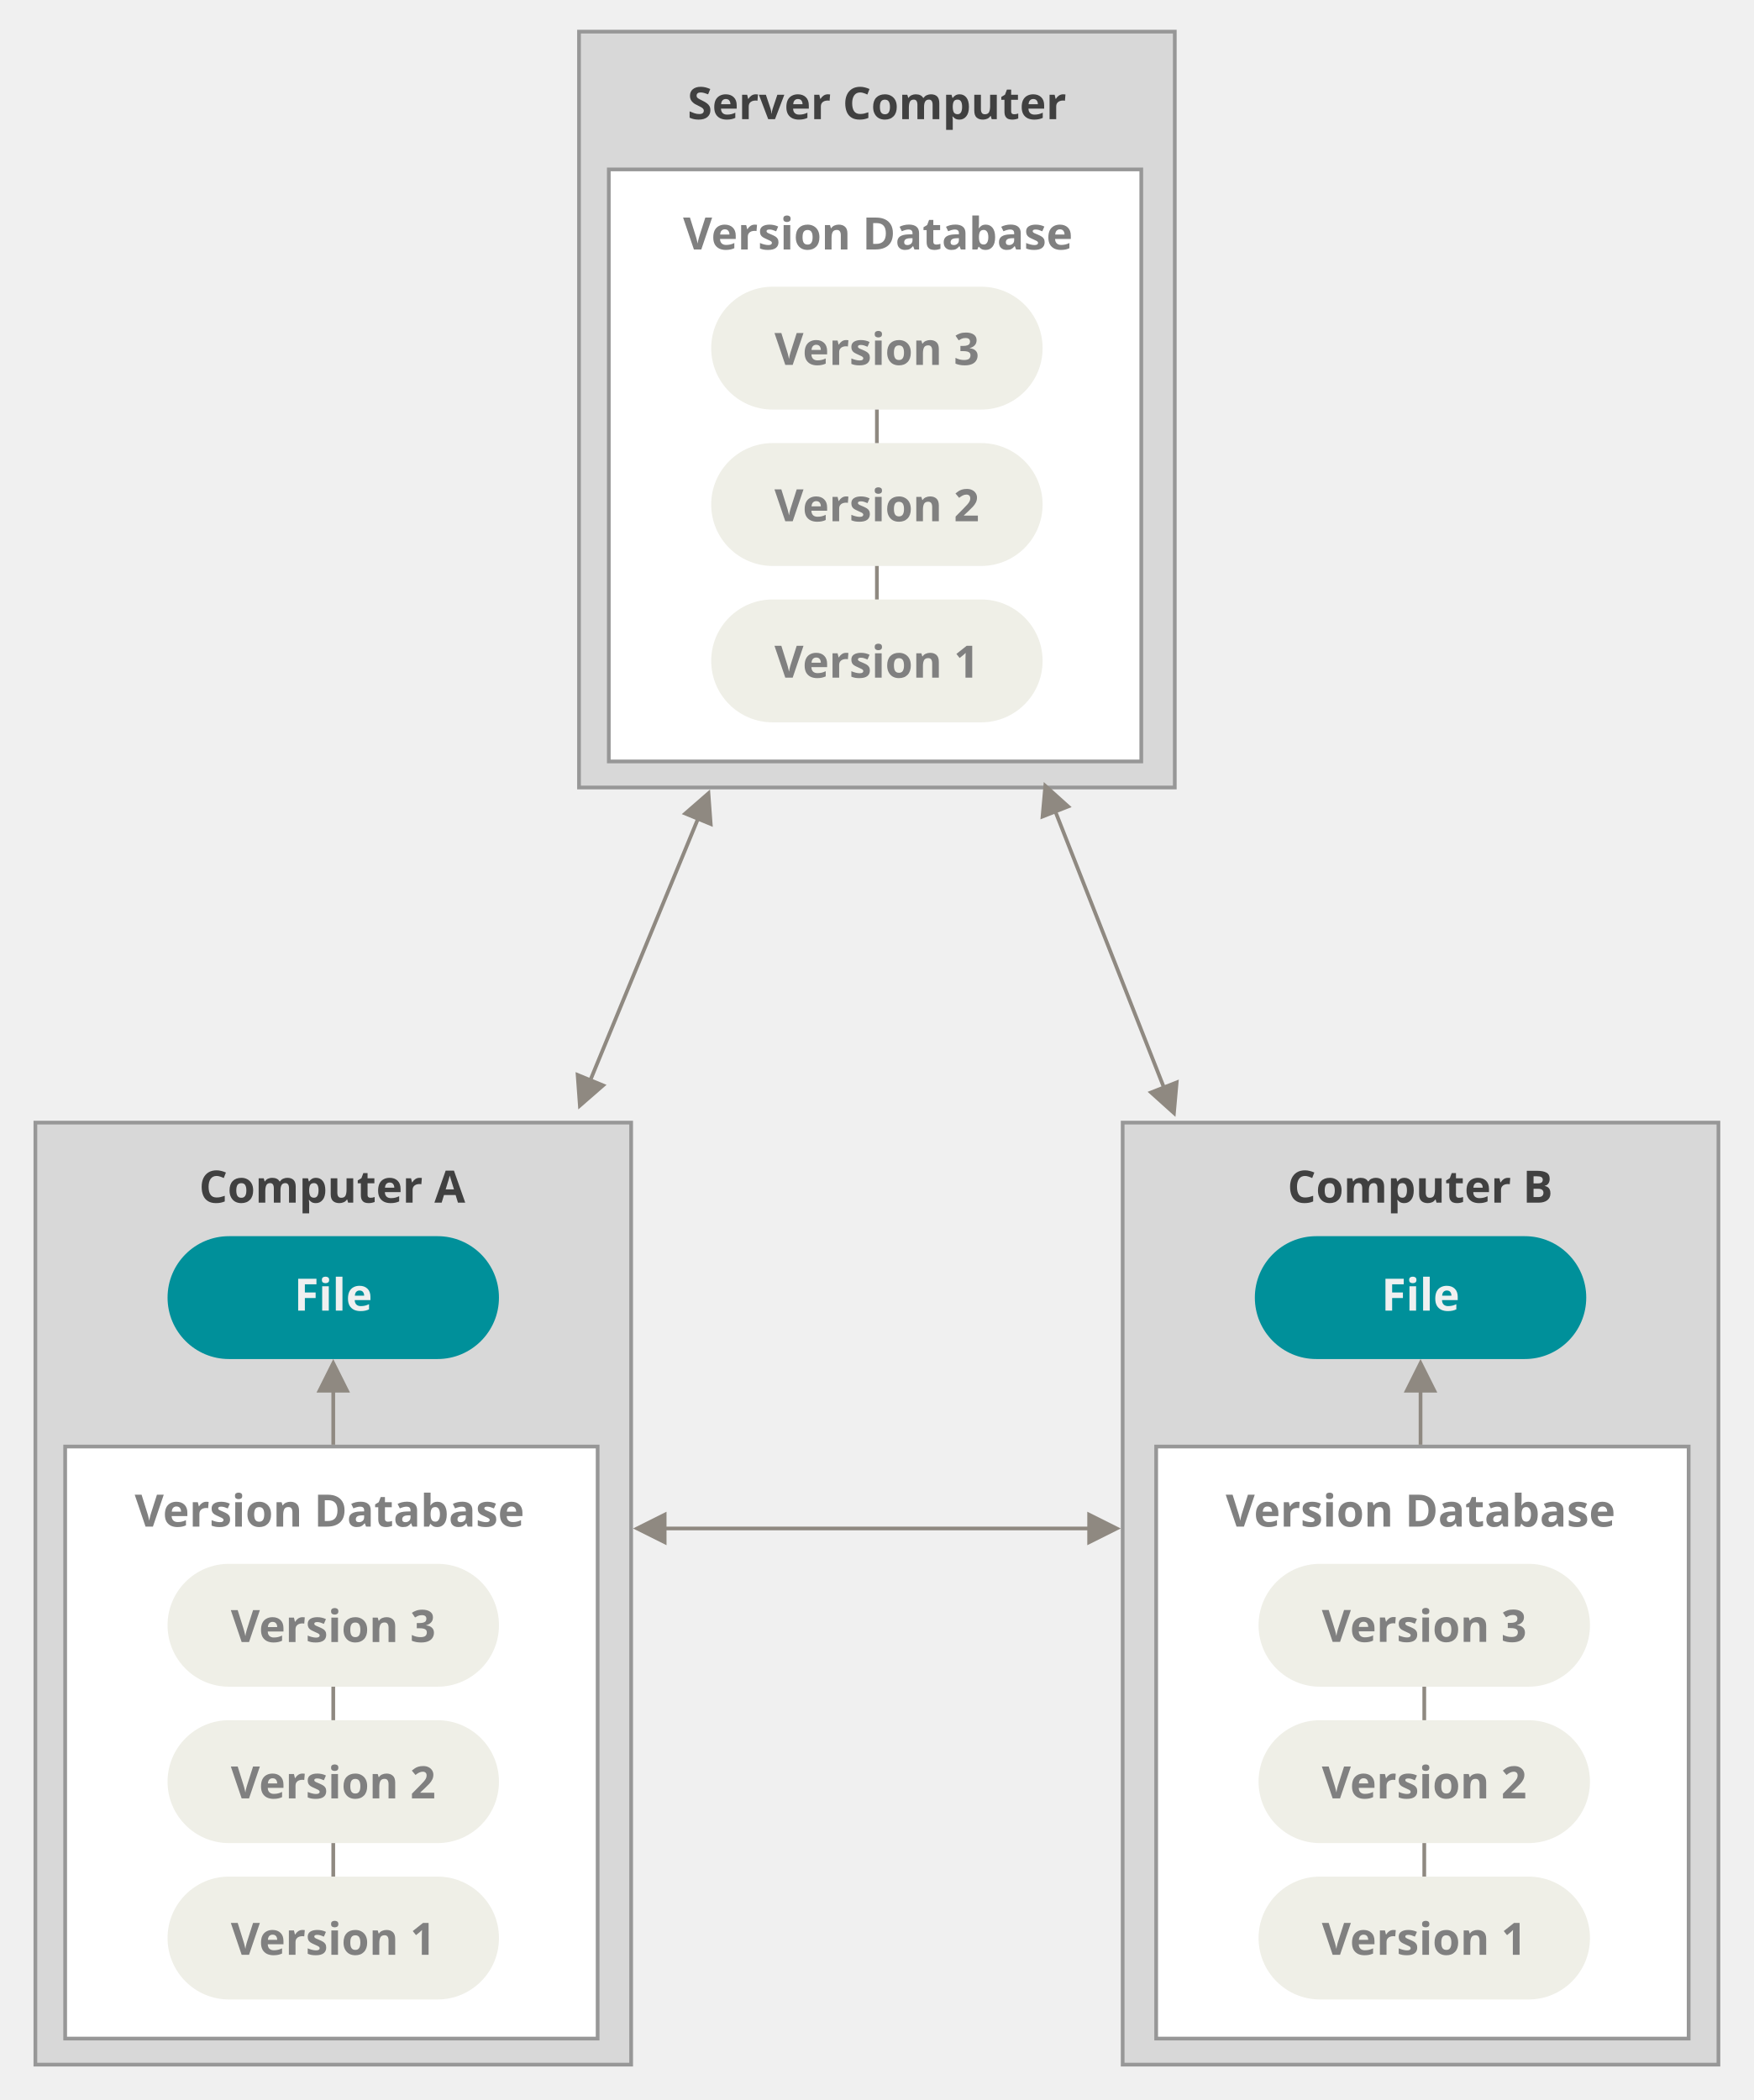
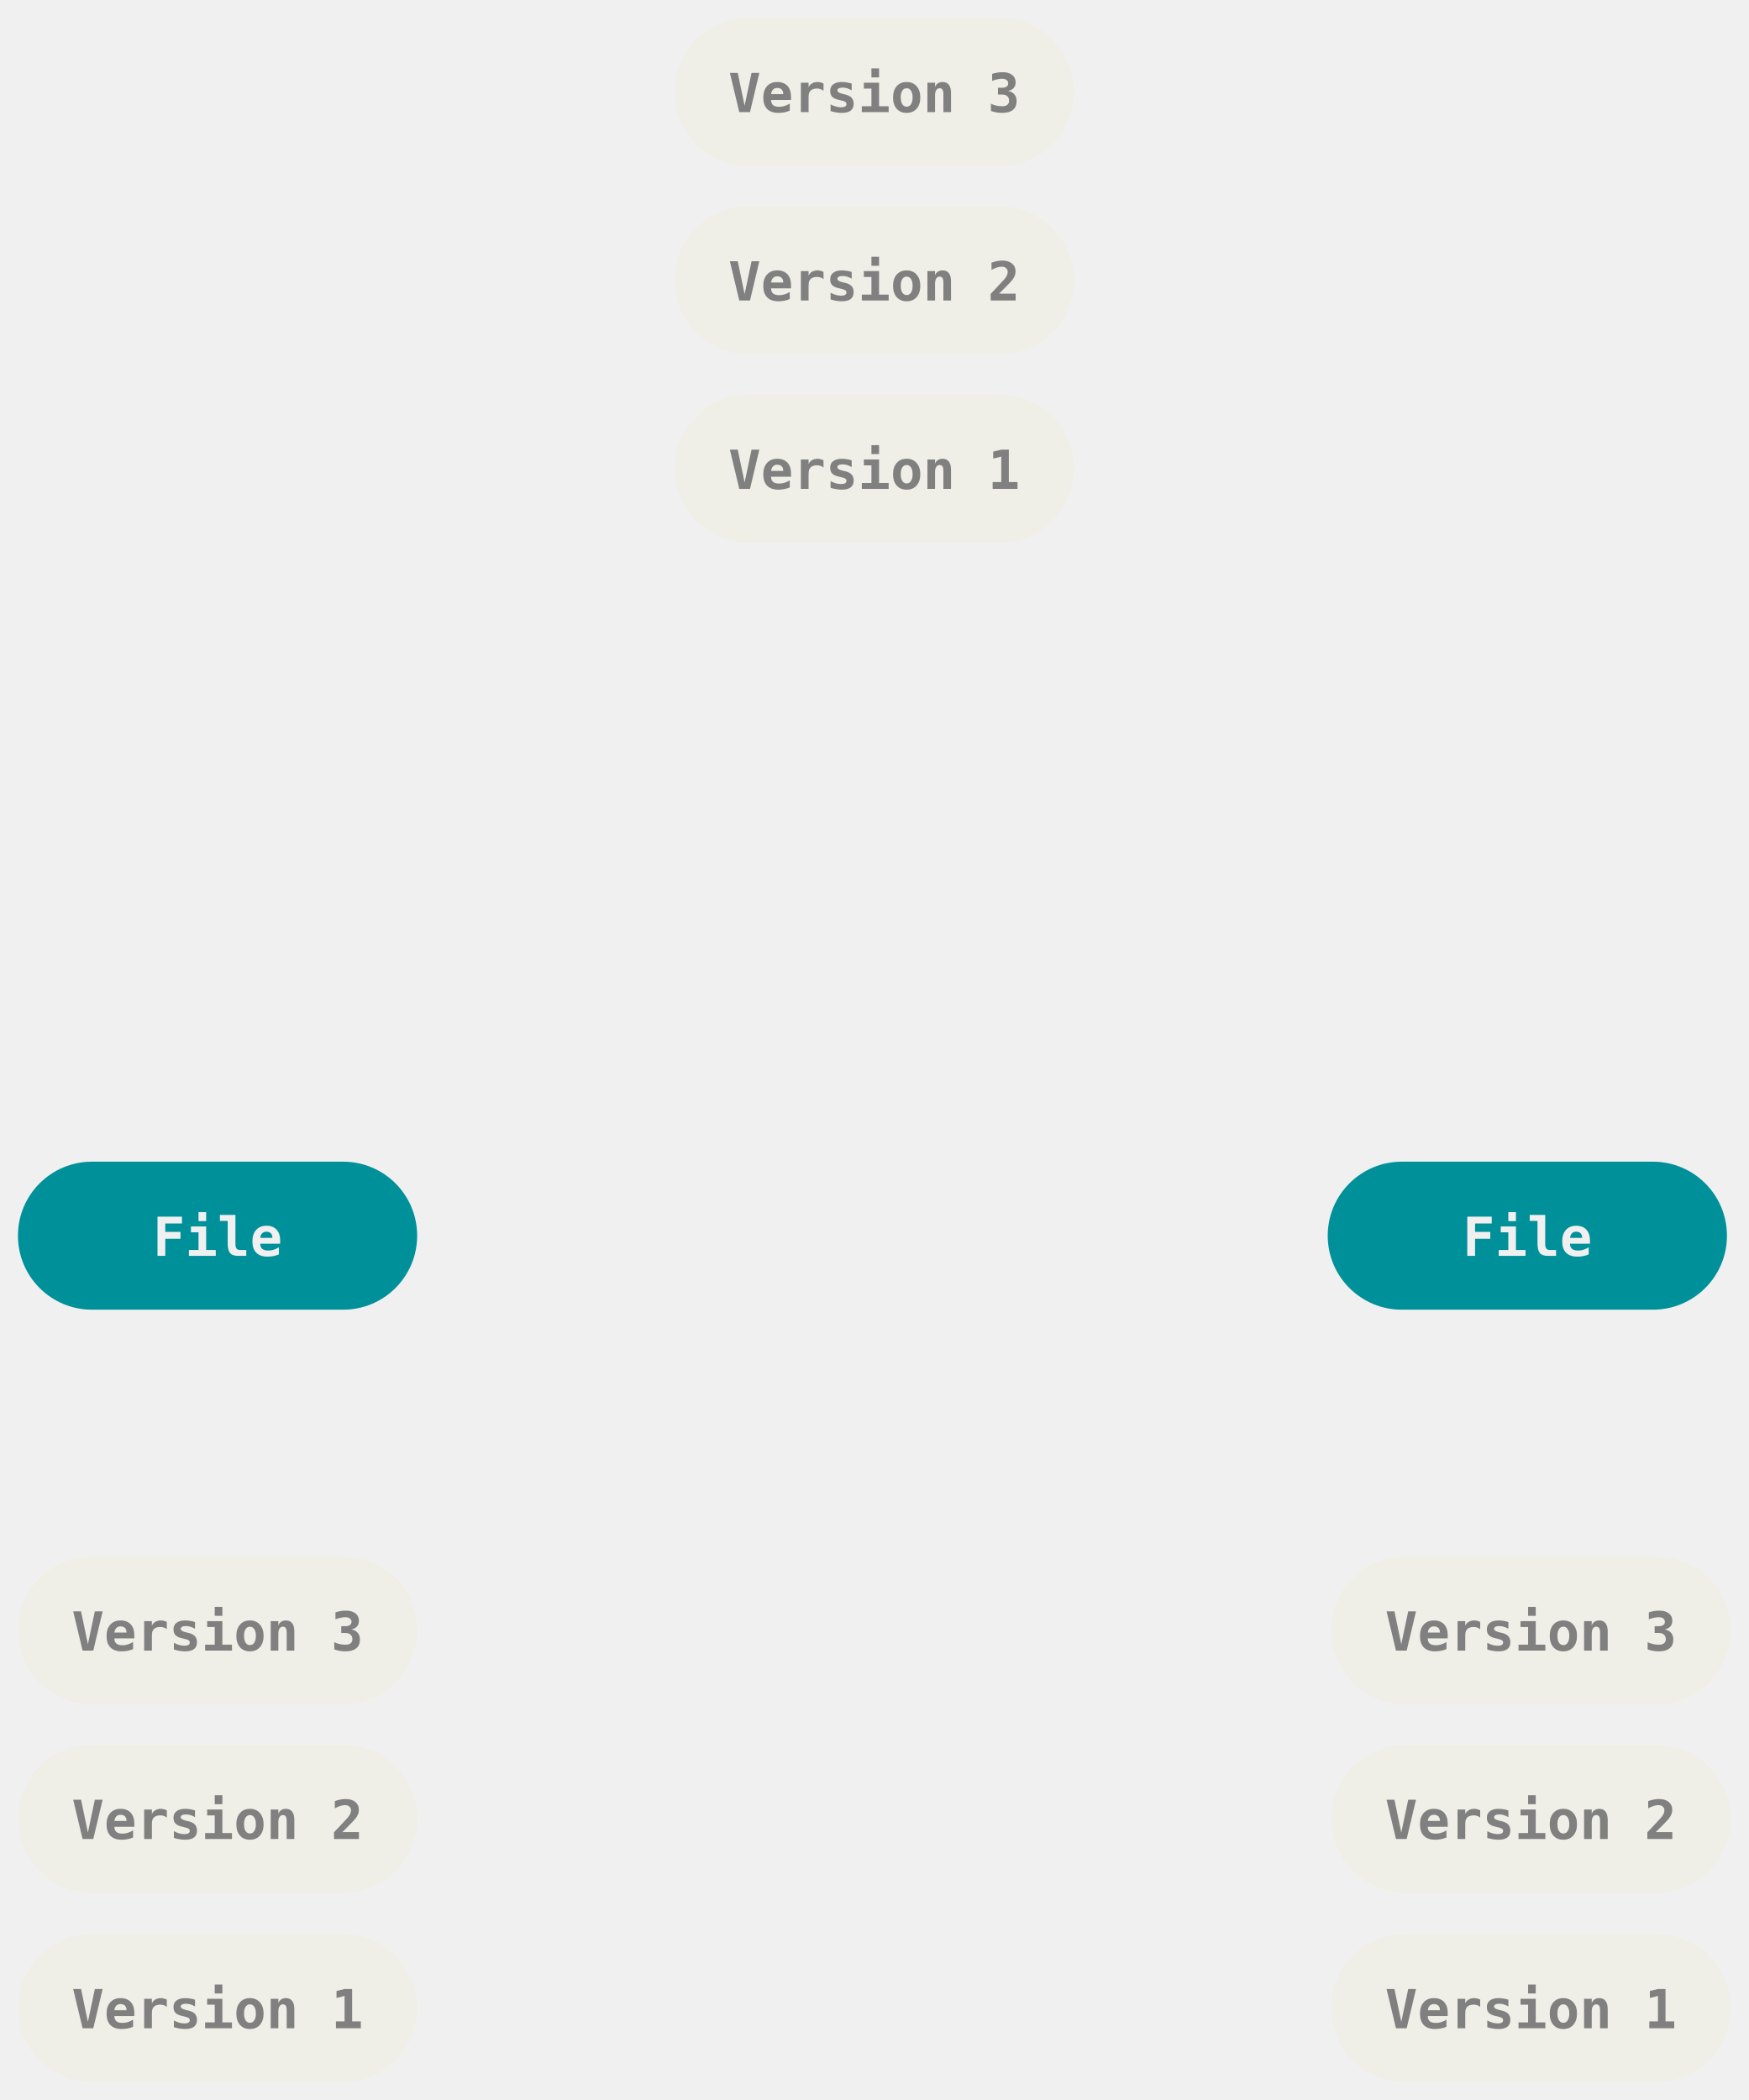
- <svg xmlns="http://www.w3.org/2000/svg" id="svg4760" version="1.1" viewBox="0 0 471 564">
-   <g id="g4610" fill-rule="evenodd">
-     <rect id="rect4602" x="155.5" y="8.5" width="160" height="203" fill="#d8d8d8" stroke="#979797" />
-     <rect id="rect4604" x="163.5" y="45.5" width="143" height="159" fill="white" stroke="#979797" />
-     <text id="text4608" transform="translate(155.77)" fill="#4d4d4d" font-family="'Source Code Pro'" font-size="12px" font-weight="700" text-anchor="middle">
-       <tspan id="tspan4606" x="80" y="67" fill="#808080">Version Database</tspan>
+ <svg xmlns="http://www.w3.org/2000/svg" version="1.1" width="779.6" height="936.4" viewBox="0 0 389.8 468.2">
+   <g>
+     <rect x="150.4" y="4" width="89" height="33" rx="16.5" ry="16.5" fill="#efefe7" />
+     <text font-size="12px" font-weight="700" font-family="'JetBrains Mono', 'Source Code Pro', monospace" text-anchor="middle">
+       <tspan x="194.9" y="25" fill="gray">Version 3</tspan>
    </text>
  </g>
-   <g id="g4635" fill="none" fill-rule="evenodd">
-     <g id="brown" transform="translate(191,77)">
-       <rect id="rect4612" width="89" height="33" rx="16.5" fill="#efefe7" fill-rule="evenodd" />
-       <text id="text4616" fill="#979797" font-family="'Source Code Pro'" font-size="12px" font-weight="700" text-anchor="middle">
-         <tspan id="tspan4614" x="44.5" y="21" fill="#808080">Version 3</tspan>
-       </text>
-     </g>
-     <g id="g4625" transform="translate(191,119)">
-       <rect id="rect4619" width="89" height="33" rx="16.5" fill="#efefe7" fill-rule="evenodd" />
-       <text id="text4623" fill="#979797" font-family="'Source Code Pro'" font-size="12px" font-weight="700" text-anchor="middle">
-         <tspan id="tspan4621" x="44.5" y="21" fill="#808080">Version 2</tspan>
-       </text>
-     </g>
-     <g id="g4633" transform="translate(191,161)">
-       <rect id="rect4627" width="89" height="33" rx="16.5" fill="#efefe7" fill-rule="evenodd" />
-       <text id="text4631" fill="#979797" font-family="'Source Code Pro'" font-size="12px" font-weight="700" text-anchor="middle">
-         <tspan id="tspan4629" x="44.5" y="21" fill="#808080">Version 1</tspan>
-       </text>
-     </g>
-   </g>
-   <g id="g4652" fill-rule="evenodd">
-     <path id="path4637" d="m235.5 110.5v8" fill="#8f8981" stroke="#8f8981" stroke-linecap="square" />
-     <path id="path4639" d="m235.5 152.5v8" fill="#8f8981" stroke="#8f8981" stroke-linecap="square" />
-     <text id="Server-Computer" transform="translate(155.52)" fill="#4d4d4d" font-family="'Source Code Pro'" font-size="12px" font-weight="700" text-anchor="middle" style="fill:#404040">
-       <tspan id="tspan4641" x="80" y="32" fill="#808080" style="fill:#404040">Server Computer</tspan>
-     </text>
-     <rect id="rect4644" transform="translate(9,301)" x=".5" y=".5" width="160" height="253" fill="#d8d8d8" stroke="#979797" />
-     <rect id="rect4646" transform="translate(17,388)" x=".5" y=".5" width="143" height="159" fill="white" stroke="#979797" />
-     <text id="text4650" transform="translate(17,388)" fill="#4d4d4d" font-family="'Source Code Pro'" font-size="12px" font-weight="700" text-anchor="middle">
-       <tspan id="tspan4648" x="71.5" y="22" fill="#808080">Version Database</tspan>
+   <g>
+     <rect x="150.4" y="46" width="89" height="33" rx="16.5" ry="16.5" fill="#efefe7" />
+     <text font-size="12px" font-weight="700" font-family="'JetBrains Mono', 'Source Code Pro', monospace" text-anchor="middle">
+       <tspan x="194.9" y="67" fill="gray">Version 2</tspan>
    </text>
  </g>
-   <g id="g4678" fill="none" fill-rule="evenodd">
-     <g id="g4660" transform="translate(45,420)">
-       <rect id="rect4654" width="89" height="33" rx="16.5" fill="#efefe7" fill-rule="evenodd" />
-       <text id="text4658" fill="#979797" font-family="'Source Code Pro'" font-size="12px" font-weight="700" text-anchor="middle">
-         <tspan id="tspan4656" x="44.5" y="21" fill="#808080">Version 3</tspan>
-       </text>
-     </g>
-     <g id="g4668" transform="translate(45,462)">
-       <rect id="rect4662" width="89" height="33" rx="16.5" fill="#efefe7" fill-rule="evenodd" />
-       <text id="text4666" fill="#979797" font-family="'Source Code Pro'" font-size="12px" font-weight="700" text-anchor="middle">
-         <tspan id="tspan4664" x="44.5" y="21" fill="#808080">Version 2</tspan>
-       </text>
-     </g>
-     <g id="g4676" transform="translate(45,504)">
-       <rect id="rect4670" width="89" height="33" rx="16.5" fill="#efefe7" fill-rule="evenodd" />
-       <text id="text4674" fill="#979797" font-family="'Source Code Pro'" font-size="12px" font-weight="700" text-anchor="middle">
-         <tspan id="tspan4672" x="44.5" y="21" fill="#808080">Version 1</tspan>
-       </text>
-     </g>
-   </g>
-   <g id="g4694" fill-rule="evenodd">
-     <g id="g4687">
-       <path id="path4680" transform="translate(17,388)" d="m72.5 65.5v8" fill="#8f8981" stroke="#8f8981" stroke-linecap="square" />
-       <path id="path4682" transform="translate(17,388)" d="m72.5 107.5v8" fill="#8f8981" stroke="#8f8981" stroke-linecap="square" />
-       <text id="Computer-A" transform="translate(9.1977 301)" fill="#4d4d4d" font-family="'Source Code Pro'" font-size="12px" font-weight="700" text-anchor="middle" style="fill:#404040">
-         <tspan id="tspan4684" x="80" y="22" fill="#f0f0f0" style="fill:#404040">Computer A</tspan>
-       </text>
-     </g>
-     <rect id="rect4689" transform="translate(45,332)" width="89" height="33" rx="16.5" fill="#00909a" />
-     <text id="tree" transform="translate(45,332)" fill="white" fill-opacity=".8" font-family="'Source Code Pro'" font-size="12px" font-weight="700" text-anchor="middle">
-       <tspan id="tspan4691" x="44.5" y="20" fill="#f0f0f0" fill-opacity="1">File</tspan>
+   <g>
+     <rect x="150.4" y="88" width="89" height="33" rx="16.5" ry="16.5" fill="#efefe7" />
+     <text font-size="12px" font-weight="700" font-family="'JetBrains Mono', 'Source Code Pro', monospace" text-anchor="middle">
+       <tspan x="194.9" y="109" fill="gray">Version 1</tspan>
    </text>
  </g>
-   <path id="Line" transform="translate(9,301)" d="m81 73v14h-1v-14h-4l4.5-9 4.5 9z" fill="#8f8981" />
-   <g id="g4705" fill-rule="evenodd">
-     <rect id="rect4697" transform="translate(301,301)" x=".5" y=".5" width="160" height="253" fill="#d8d8d8" stroke="#979797" />
-     <rect id="rect4699" transform="translate(310,388)" x=".5" y=".5" width="143" height="159" fill="white" stroke="#979797" />
-     <text id="text4703" transform="translate(310,388)" fill="#4d4d4d" font-family="'Source Code Pro'" font-size="12px" font-weight="700" text-anchor="middle">
-       <tspan id="tspan4701" x="71.5" y="22" fill="#808080">Version Database</tspan>
+   <g>
+     <rect x="4" y="347" width="89" height="33" rx="16.5" ry="16.5" fill="#efefe7" />
+     <text font-size="12px" font-weight="700" font-family="'JetBrains Mono', 'Source Code Pro', monospace" text-anchor="middle">
+       <tspan x="48.5" y="368" fill="gray">Version 3</tspan>
    </text>
  </g>
-   <g id="g4731" fill="none" fill-rule="evenodd">
-     <g id="g4713" transform="translate(338,420)">
-       <rect id="rect4707" width="89" height="33" rx="16.5" fill="#efefe7" fill-rule="evenodd" />
-       <text id="text4711" transform="translate(0 -.042)" font-size="12px" font-weight="700" style="fill:#979797;font-family:'Source Code Pro';font-size:12px;font-weight:700;text-anchor:middle">
-         <tspan id="tspan4709" x="44.5" y="21" style="fill:gray">Version 3</tspan>
-       </text>
-     </g>
-     <g id="g4721" transform="translate(338,462)">
-       <rect id="rect4715" width="89" height="33" rx="16.5" fill="#efefe7" fill-rule="evenodd" />
-       <text id="text4719" fill="#979797" font-family="'Source Code Pro'" font-size="12px" font-weight="700" text-anchor="middle">
-         <tspan id="tspan4717" x="44.5" y="21" fill="#808080">Version 2</tspan>
-       </text>
-     </g>
-     <g id="g4729" transform="translate(338,504)">
-       <rect id="rect4723" width="89" height="33" rx="16.5" fill="#efefe7" fill-rule="evenodd" />
-       <text id="text4727" fill="#979797" font-family="'Source Code Pro'" font-size="12px" font-weight="700" text-anchor="middle">
-         <tspan id="tspan4725" x="44.5" y="21" fill="#808080">Version 1</tspan>
-       </text>
-     </g>
-   </g>
-   <g id="g4748" fill-rule="evenodd">
-     <g id="g4740">
-       <path id="path4733" transform="translate(310,388)" d="m72.5 65.5v8" fill="#8f8981" stroke="#8f8981" stroke-linecap="square" />
-       <path id="path4735" transform="translate(310,388)" d="m72.5 107.5v8" fill="#8f8981" stroke="#8f8981" stroke-linecap="square" />
-       <text id="Computer-B" transform="translate(301.39 301)" fill="#4d4d4d" font-family="'Source Code Pro'" font-size="12px" font-weight="700" text-anchor="middle" style="fill:#404040">
-         <tspan id="tspan4737" x="80" y="22" fill="#f0f0f0" style="fill:#404040">Computer B</tspan>
-       </text>
-     </g>
-     <rect id="rect4742" transform="translate(337,332)" width="89" height="33" rx="16.5" fill="#00909a" />
-     <text id="text4746" transform="translate(337,332)" fill="white" fill-opacity=".8" font-family="'Source Code Pro'" font-size="12px" font-weight="700" text-anchor="middle">
-       <tspan id="tspan4744" x="44.5" y="20" fill="#f0f0f0" fill-opacity="1">File</tspan>
+   <g>
+     <rect x="4" y="389" width="89" height="33" rx="16.5" ry="16.5" fill="#efefe7" />
+     <text font-size="12px" font-weight="700" font-family="'JetBrains Mono', 'Source Code Pro', monospace" text-anchor="middle">
+       <tspan x="48.5" y="410" fill="gray">Version 2</tspan>
    </text>
  </g>
-   <g id="g4758" fill="#8f8981">
-     <path id="path4750" transform="translate(301,301)" d="m81 73v14h-1v-14h-4l4.5-9 4.5 9z" />
-     <path id="path4752" d="m158.27 289.45 28.527-69.28-3.699-1.523 7.588-6.609.734 10.035-3.699-1.523-28.527 69.28 3.699 1.523-7.588 6.609-.734-10.035z" />
-     <path id="path4754" d="m311.92 291.77-28.778-73.179-3.723 1.464.894-10.023 7.482 6.729-3.723 1.464 28.778 73.179 3.723-1.464-.894 10.023-7.482-6.729z" />
-     <path id="path4756" d="m292 411h-113v4l-9-4.5 9-4.5v4h113v-4l9 4.5-9 4.5z" />
+   <g>
+     <rect x="4" y="431.2" width="89" height="33" rx="16.5" ry="16.5" fill="#efefe7" />
+     <text font-size="12px" font-weight="700" font-family="'JetBrains Mono', 'Source Code Pro', monospace" text-anchor="middle">
+       <tspan x="48.5" y="452.2" fill="gray">Version 1</tspan>
+     </text>
+   </g>
+   <g>
+     <rect x="4" y="259" width="89" height="33" rx="16.5" ry="16.5" fill="#00909a" />
+     <text font-size="12px" font-weight="700" font-family="'JetBrains Mono', 'Source Code Pro', monospace" text-anchor="middle">
+       <tspan x="48.5" y="280" fill="#f0f0f0">File</tspan>
+     </text>
+   </g>
+   <g>
+     <rect x="296.8" y="347" width="89" height="33" rx="16.5" ry="16.5" fill="#efefe7" />
+     <text font-size="12px" font-weight="700" font-family="'JetBrains Mono', 'Source Code Pro', monospace" text-anchor="middle">
+       <tspan x="341.3" y="368" fill="gray">Version 3</tspan>
+     </text>
+   </g>
+   <g>
+     <rect x="296.8" y="389" width="89" height="33" rx="16.5" ry="16.5" fill="#efefe7" />
+     <text font-size="12px" font-weight="700" font-family="'JetBrains Mono', 'Source Code Pro', monospace" text-anchor="middle">
+       <tspan x="341.3" y="410" fill="gray">Version 2</tspan>
+     </text>
+   </g>
+   <g>
+     <rect x="296.8" y="431.2" width="89" height="33" rx="16.5" ry="16.5" fill="#efefe7" />
+     <text font-size="12px" font-weight="700" font-family="'JetBrains Mono', 'Source Code Pro', monospace" text-anchor="middle">
+       <tspan x="341.3" y="452.2" fill="gray">Version 1</tspan>
+     </text>
+   </g>
+   <g>
+     <rect x="296" y="259" width="89" height="33" rx="16.5" ry="16.5" fill="#00909a" />
+     <text font-size="12px" font-weight="700" font-family="'JetBrains Mono', 'Source Code Pro', monospace" text-anchor="middle">
+       <tspan x="340.5" y="280" fill="#f0f0f0">File</tspan>
+     </text>
  </g>
</svg>
